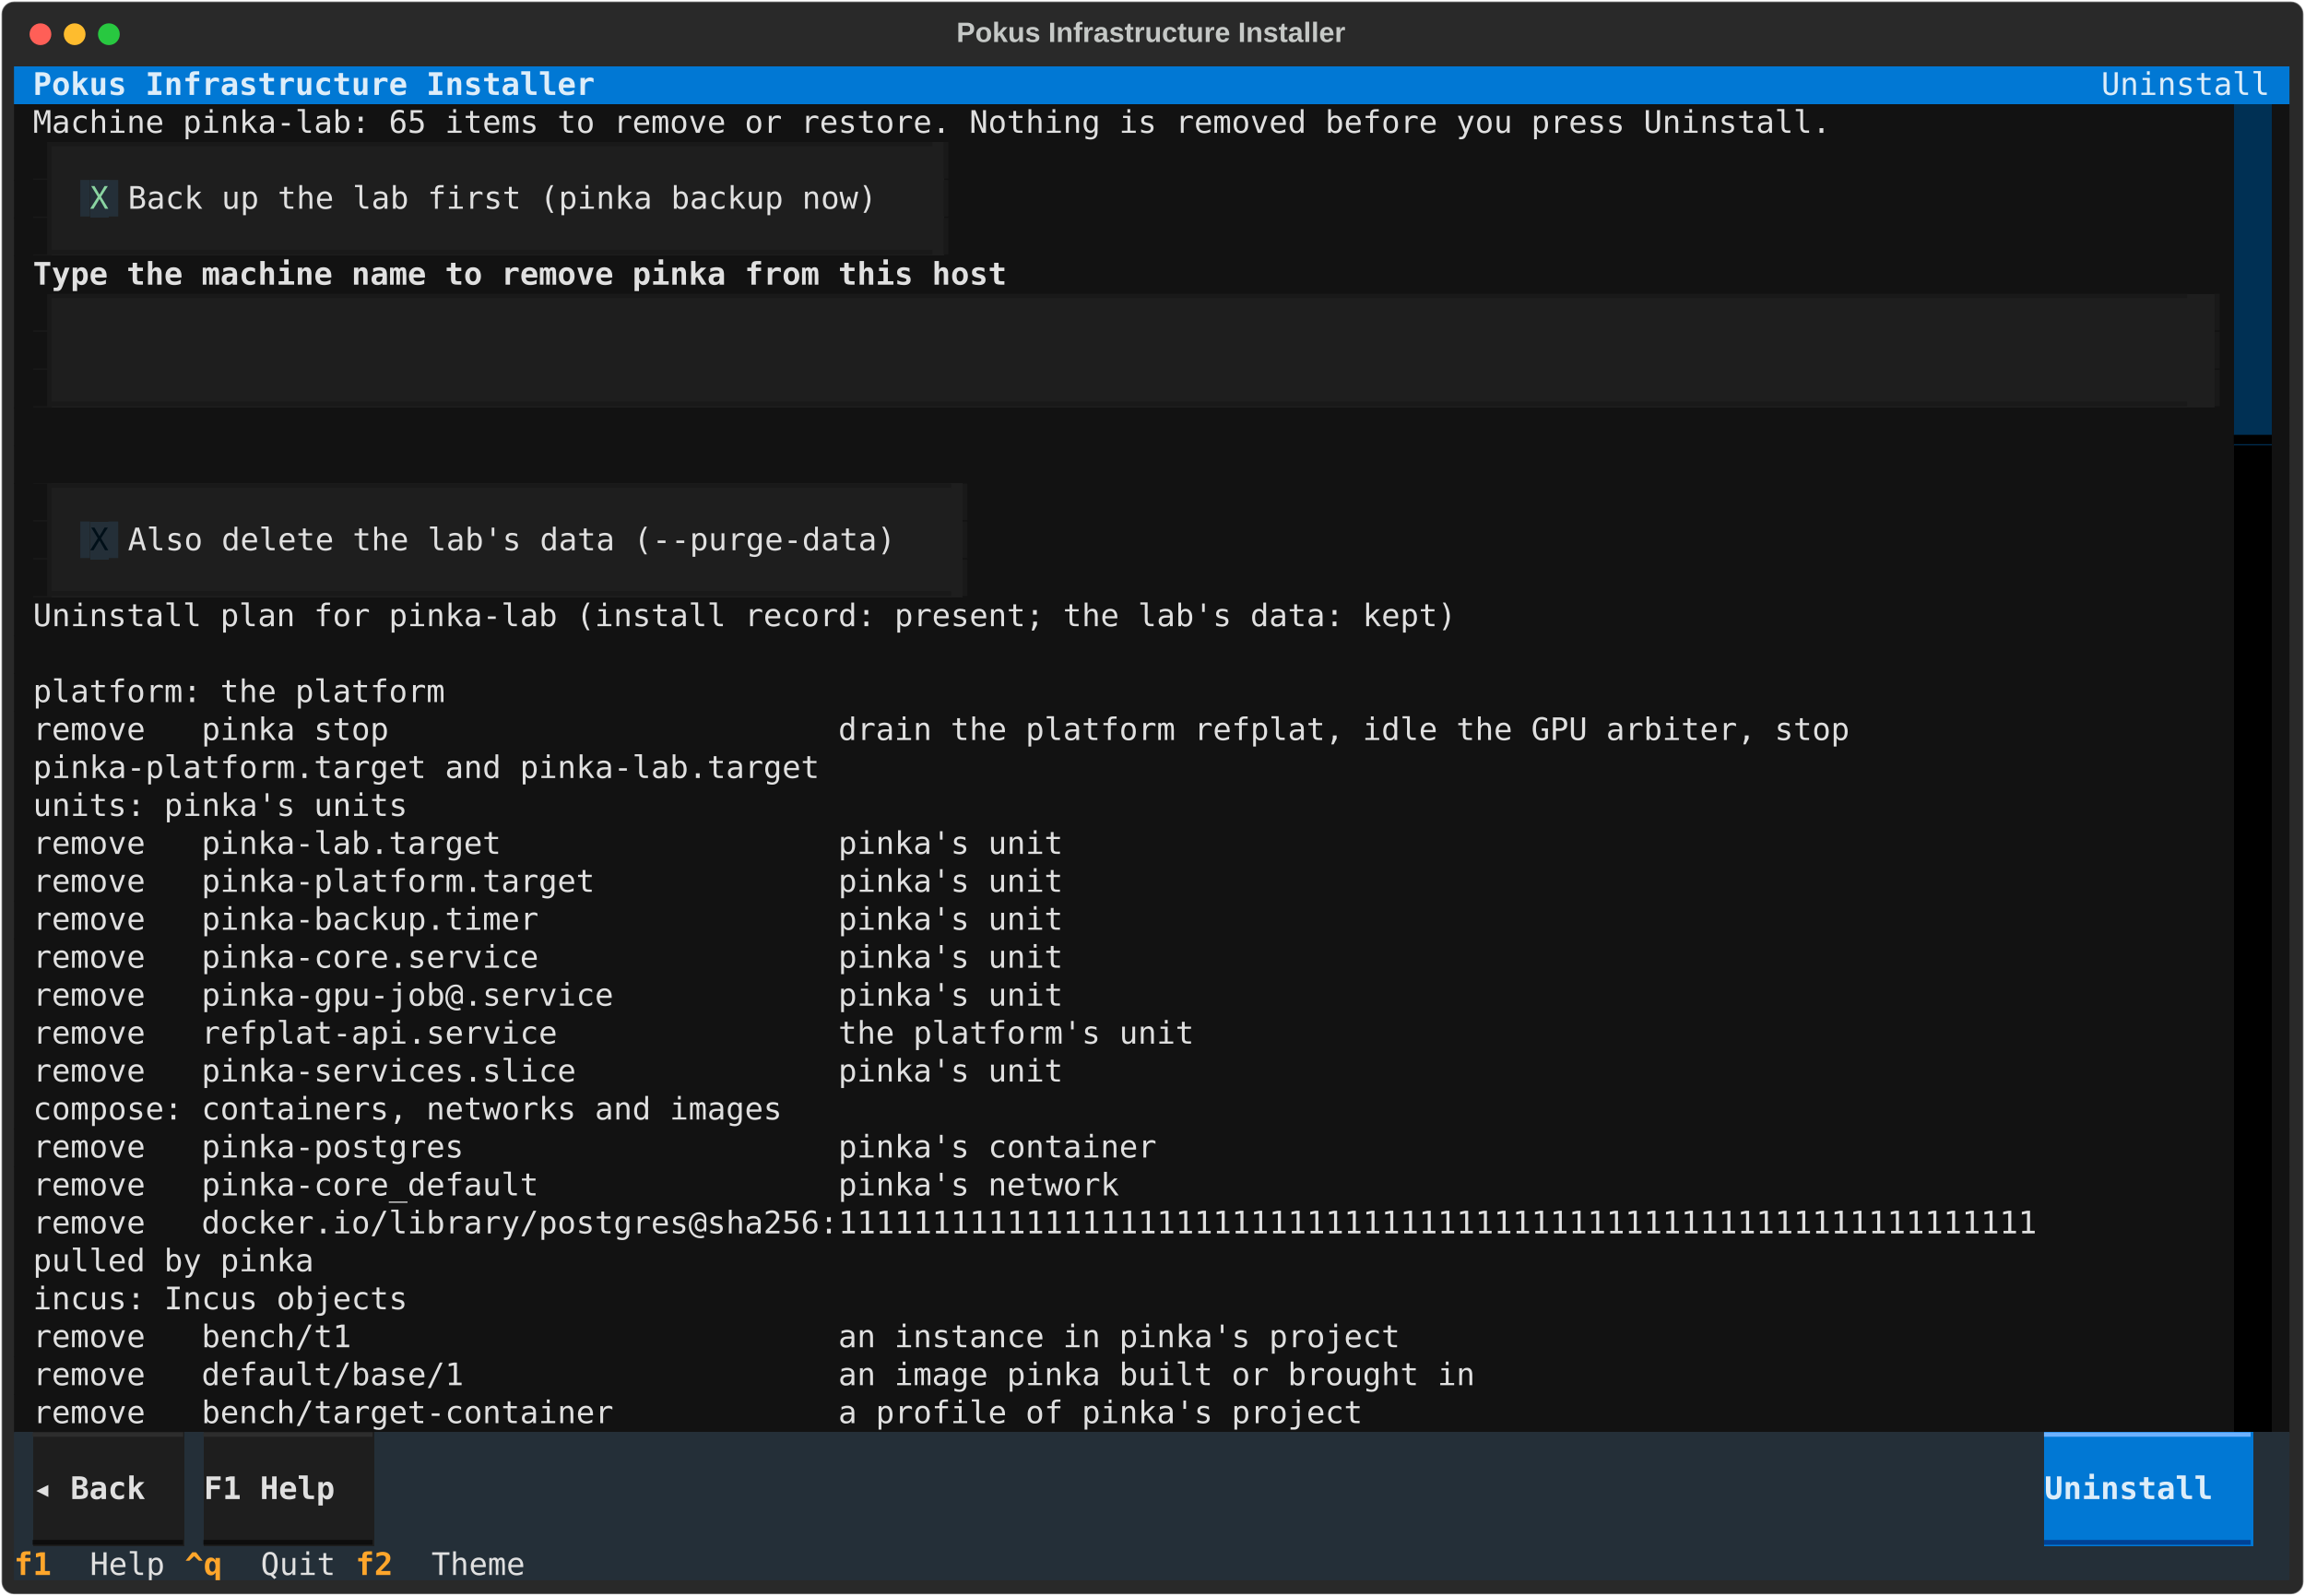
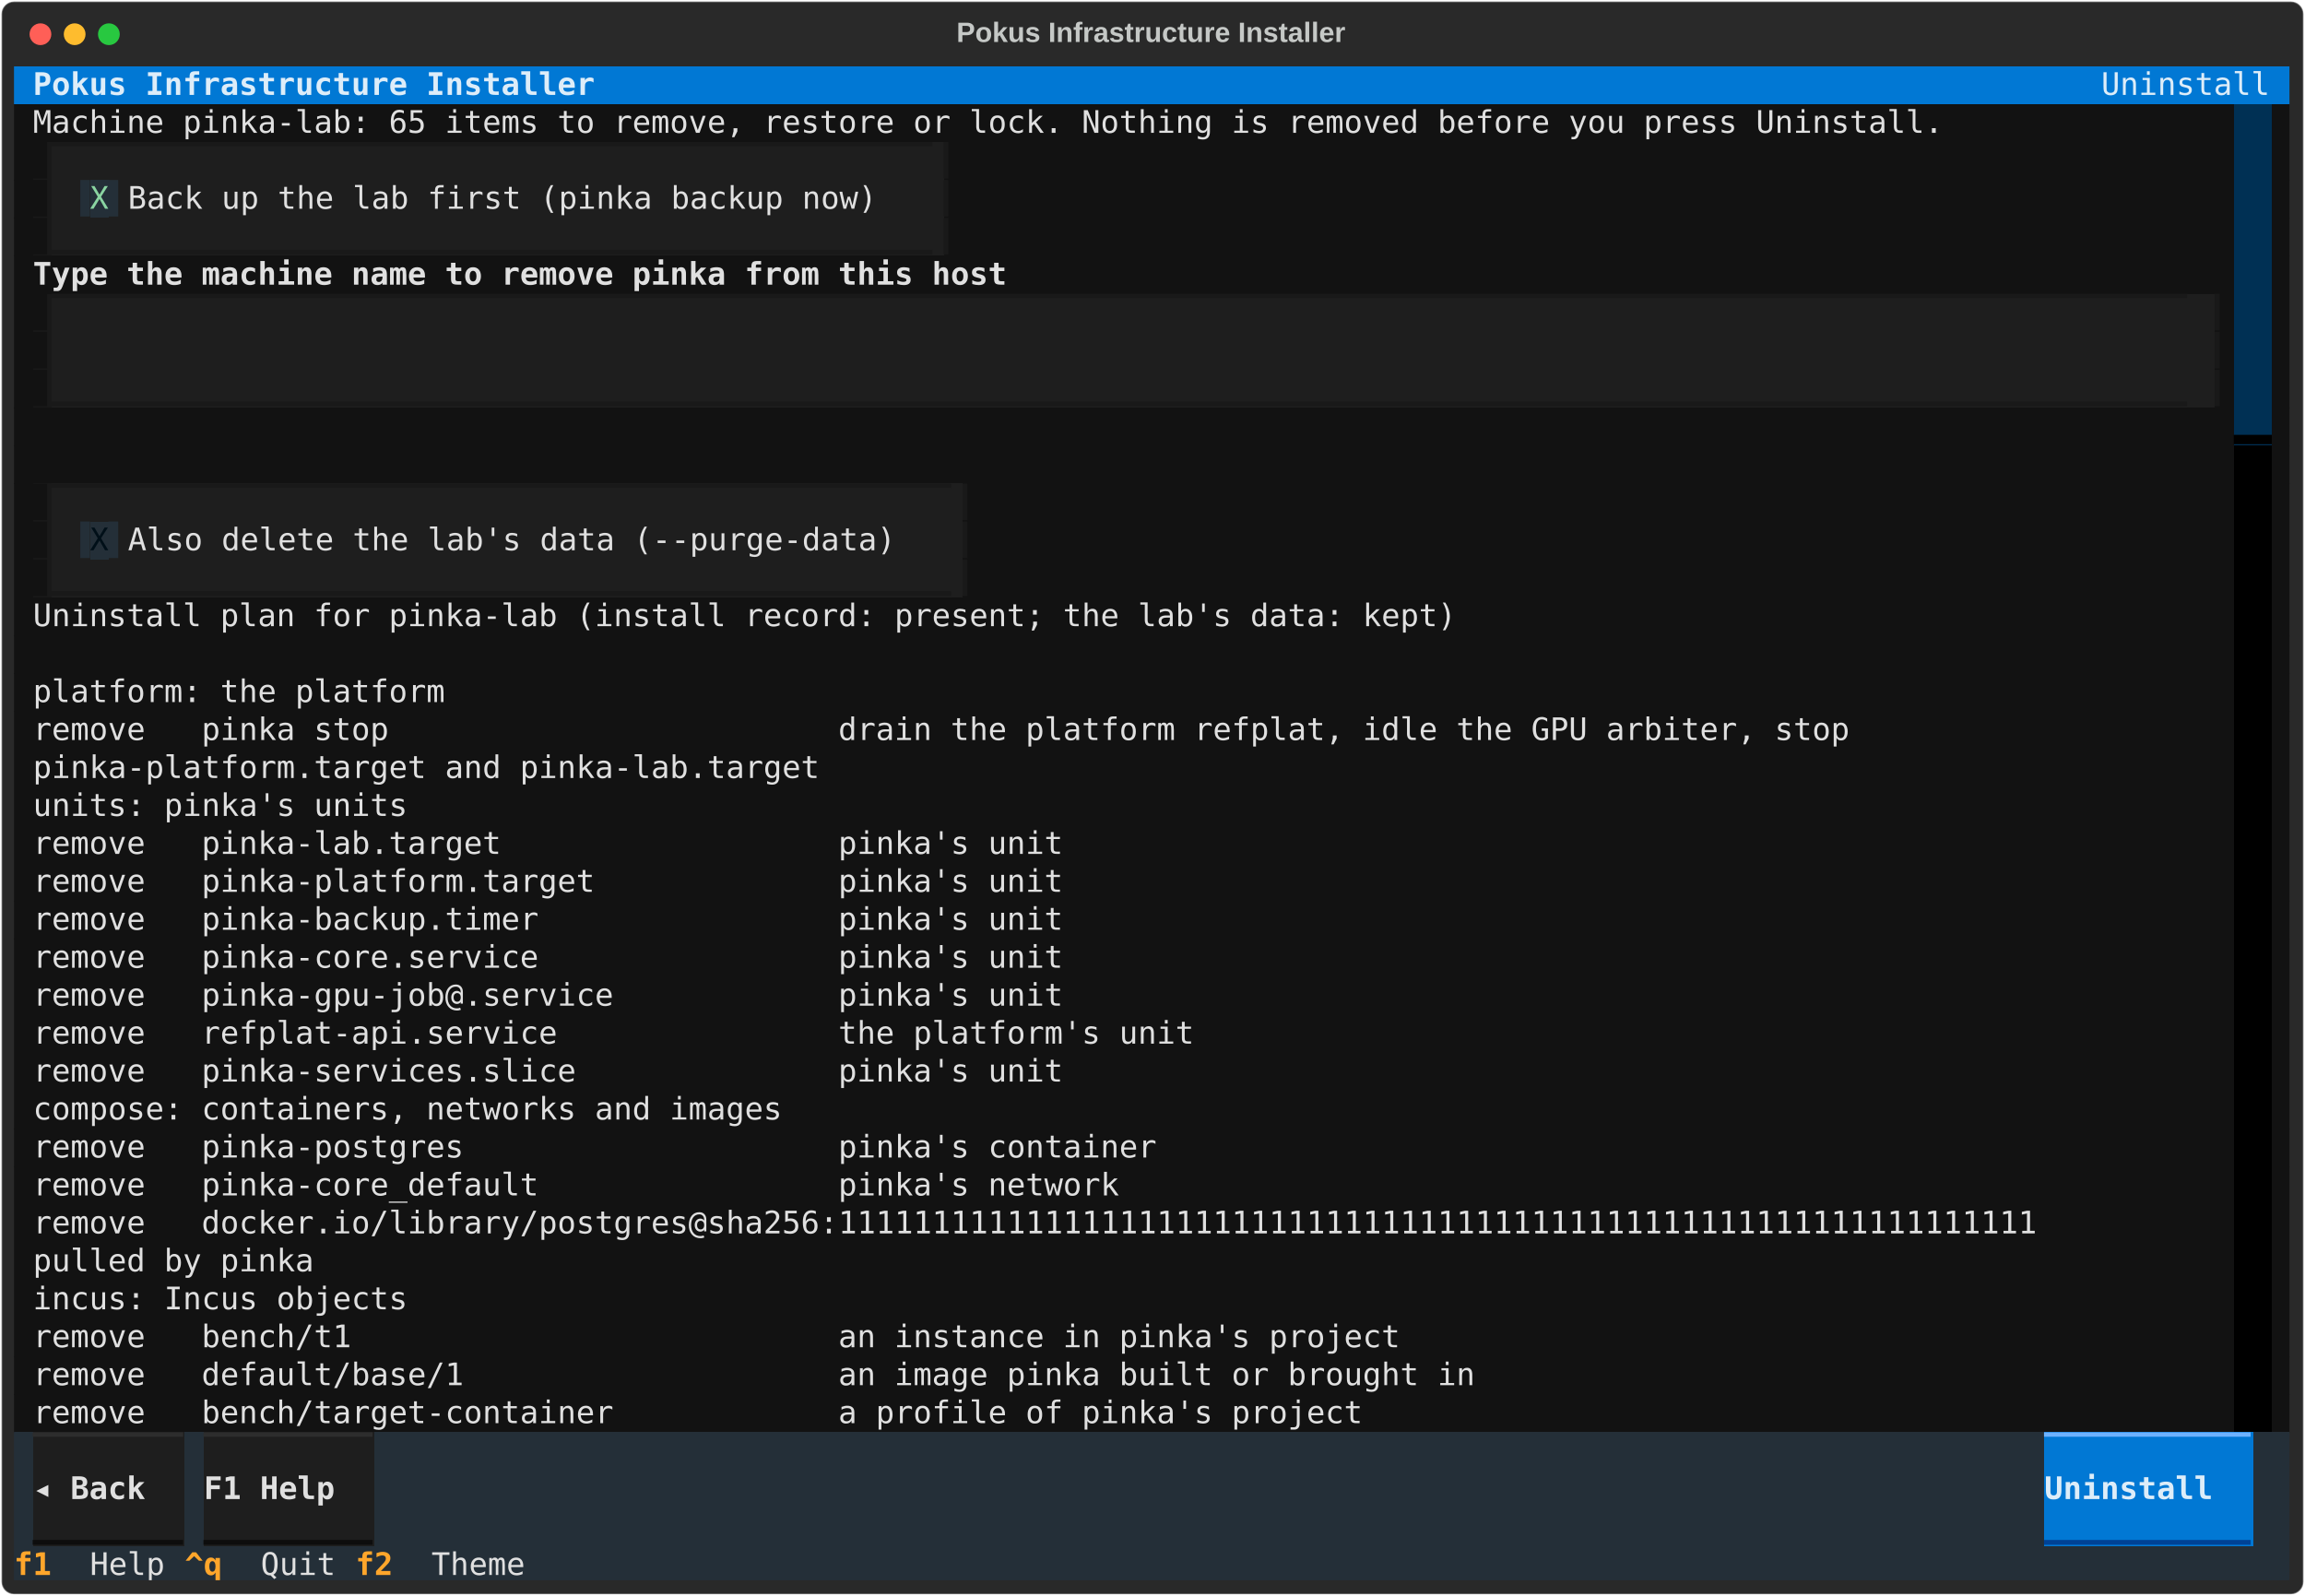
<svg xmlns="http://www.w3.org/2000/svg" class="rich-terminal" viewBox="0 0 1482 1026.0">
  <style>

    @font-face {
        font-family: "Fira Code";
        src: local("FiraCode-Regular"),
                url("https://cdnjs.cloudflare.com/ajax/libs/firacode/6.2.0/woff2/FiraCode-Regular.woff2") format("woff2"),
                url("https://cdnjs.cloudflare.com/ajax/libs/firacode/6.2.0/woff/FiraCode-Regular.woff") format("woff");
        font-style: normal;
        font-weight: 400;
    }
    @font-face {
        font-family: "Fira Code";
        src: local("FiraCode-Bold"),
                url("https://cdnjs.cloudflare.com/ajax/libs/firacode/6.2.0/woff2/FiraCode-Bold.woff2") format("woff2"),
                url("https://cdnjs.cloudflare.com/ajax/libs/firacode/6.2.0/woff/FiraCode-Bold.woff") format("woff");
        font-style: bold;
        font-weight: 700;
    }

    .terminal-matrix {
        font-family: Fira Code, monospace;
        font-size: 20px;
        line-height: 24.4px;
        font-variant-east-asian: full-width;
    }

    .terminal-title {
        font-size: 18px;
        font-weight: bold;
        font-family: arial;
    }

    .terminal-r1 { fill: #c5c8c6 }
.terminal-r2 { fill: #ddedf9;font-weight: bold }
.terminal-r3 { fill: #ddedf9 }
.terminal-r4 { fill: #e0e0e0 }
.terminal-r5 { fill: #121212 }
.terminal-r6 { fill: #191919 }
.terminal-r7 { fill: #242f38 }
.terminal-r8 { fill: #8ad4a1 }
.terminal-r9 { fill: #e0e0e0;font-weight: bold }
.terminal-r10 { fill: #b93c5b }
.terminal-r11 { fill: #000000 }
.terminal-r12 { fill: #000f18 }
.terminal-r13 { fill: #2d2d2d }
.terminal-r14 { fill: #6db2ff }
.terminal-r15 { fill: #0d0d0d }
.terminal-r16 { fill: #004295 }
.terminal-r17 { fill: #ffa62b;font-weight: bold }
    </style>
  <defs>
    <clipPath id="terminal-clip-terminal">
      <rect x="0" y="0" width="1463.0" height="975.0" />
    </clipPath>
    <clipPath id="terminal-line-0">
      <rect x="0" y="1.5" width="1464" height="24.65" />
    </clipPath>
    <clipPath id="terminal-line-1">
      <rect x="0" y="25.9" width="1464" height="24.65" />
    </clipPath>
    <clipPath id="terminal-line-2">
      <rect x="0" y="50.3" width="1464" height="24.65" />
    </clipPath>
    <clipPath id="terminal-line-3">
      <rect x="0" y="74.7" width="1464" height="24.65" />
    </clipPath>
    <clipPath id="terminal-line-4">
      <rect x="0" y="99.1" width="1464" height="24.65" />
    </clipPath>
    <clipPath id="terminal-line-5">
      <rect x="0" y="123.5" width="1464" height="24.65" />
    </clipPath>
    <clipPath id="terminal-line-6">
      <rect x="0" y="147.9" width="1464" height="24.65" />
    </clipPath>
    <clipPath id="terminal-line-7">
      <rect x="0" y="172.3" width="1464" height="24.65" />
    </clipPath>
    <clipPath id="terminal-line-8">
      <rect x="0" y="196.7" width="1464" height="24.65" />
    </clipPath>
    <clipPath id="terminal-line-9">
      <rect x="0" y="221.1" width="1464" height="24.65" />
    </clipPath>
    <clipPath id="terminal-line-10">
      <rect x="0" y="245.5" width="1464" height="24.65" />
    </clipPath>
    <clipPath id="terminal-line-11">
      <rect x="0" y="269.9" width="1464" height="24.65" />
    </clipPath>
    <clipPath id="terminal-line-12">
      <rect x="0" y="294.3" width="1464" height="24.65" />
    </clipPath>
    <clipPath id="terminal-line-13">
      <rect x="0" y="318.7" width="1464" height="24.65" />
    </clipPath>
    <clipPath id="terminal-line-14">
      <rect x="0" y="343.1" width="1464" height="24.65" />
    </clipPath>
    <clipPath id="terminal-line-15">
      <rect x="0" y="367.5" width="1464" height="24.65" />
    </clipPath>
    <clipPath id="terminal-line-16">
      <rect x="0" y="391.9" width="1464" height="24.65" />
    </clipPath>
    <clipPath id="terminal-line-17">
      <rect x="0" y="416.3" width="1464" height="24.65" />
    </clipPath>
    <clipPath id="terminal-line-18">
      <rect x="0" y="440.7" width="1464" height="24.65" />
    </clipPath>
    <clipPath id="terminal-line-19">
      <rect x="0" y="465.1" width="1464" height="24.65" />
    </clipPath>
    <clipPath id="terminal-line-20">
      <rect x="0" y="489.5" width="1464" height="24.65" />
    </clipPath>
    <clipPath id="terminal-line-21">
      <rect x="0" y="513.9" width="1464" height="24.65" />
    </clipPath>
    <clipPath id="terminal-line-22">
      <rect x="0" y="538.3" width="1464" height="24.65" />
    </clipPath>
    <clipPath id="terminal-line-23">
      <rect x="0" y="562.7" width="1464" height="24.65" />
    </clipPath>
    <clipPath id="terminal-line-24">
      <rect x="0" y="587.1" width="1464" height="24.65" />
    </clipPath>
    <clipPath id="terminal-line-25">
      <rect x="0" y="611.5" width="1464" height="24.65" />
    </clipPath>
    <clipPath id="terminal-line-26">
      <rect x="0" y="635.9" width="1464" height="24.65" />
    </clipPath>
    <clipPath id="terminal-line-27">
      <rect x="0" y="660.3" width="1464" height="24.65" />
    </clipPath>
    <clipPath id="terminal-line-28">
      <rect x="0" y="684.7" width="1464" height="24.65" />
    </clipPath>
    <clipPath id="terminal-line-29">
      <rect x="0" y="709.1" width="1464" height="24.65" />
    </clipPath>
    <clipPath id="terminal-line-30">
      <rect x="0" y="733.5" width="1464" height="24.65" />
    </clipPath>
    <clipPath id="terminal-line-31">
      <rect x="0" y="757.9" width="1464" height="24.65" />
    </clipPath>
    <clipPath id="terminal-line-32">
      <rect x="0" y="782.3" width="1464" height="24.65" />
    </clipPath>
    <clipPath id="terminal-line-33">
      <rect x="0" y="806.7" width="1464" height="24.65" />
    </clipPath>
    <clipPath id="terminal-line-34">
      <rect x="0" y="831.1" width="1464" height="24.65" />
    </clipPath>
    <clipPath id="terminal-line-35">
      <rect x="0" y="855.5" width="1464" height="24.65" />
    </clipPath>
    <clipPath id="terminal-line-36">
      <rect x="0" y="879.9" width="1464" height="24.65" />
    </clipPath>
    <clipPath id="terminal-line-37">
      <rect x="0" y="904.3" width="1464" height="24.65" />
    </clipPath>
    <clipPath id="terminal-line-38">
      <rect x="0" y="928.7" width="1464" height="24.65" />
    </clipPath>
  </defs>
  <rect fill="#292929" stroke="rgba(255,255,255,0.35)" stroke-width="1" x="1" y="1" width="1480" height="1024" rx="8" />
  <text class="terminal-title" fill="#c5c8c6" text-anchor="middle" x="740" y="27">Pokus Infrastructure Installer</text>
  <g transform="translate(26,22)">
    <circle cx="0" cy="0" r="7" fill="#ff5f57" />
    <circle cx="22" cy="0" r="7" fill="#febc2e" />
    <circle cx="44" cy="0" r="7" fill="#28c840" />
  </g>
  <g transform="translate(9, 41)" clip-path="url(#terminal-clip-terminal)">
    <rect fill="#0178d4" x="0" y="1.5" width="12.2" height="24.65" shape-rendering="crispEdges" />
    <rect fill="#0178d4" x="12.2" y="1.5" width="366" height="24.65" shape-rendering="crispEdges" />
    <rect fill="#0178d4" x="378.2" y="1.5" width="963.8" height="24.65" shape-rendering="crispEdges" />
    <rect fill="#0178d4" x="1342" y="1.5" width="109.8" height="24.65" shape-rendering="crispEdges" />
    <rect fill="#0178d4" x="1451.8" y="1.5" width="12.2" height="24.65" shape-rendering="crispEdges" />
    <rect fill="#121212" x="0" y="25.9" width="12.2" height="24.65" shape-rendering="crispEdges" />
-     <rect fill="#121212" x="12.2" y="25.9" width="1171.2" height="24.65" shape-rendering="crispEdges" />
-     <rect fill="#121212" x="1183.4" y="25.9" width="244" height="24.65" shape-rendering="crispEdges" />
+     <rect fill="#121212" x="12.2" y="25.9" width="1244.4" height="24.65" shape-rendering="crispEdges" />
+     <rect fill="#121212" x="1256.6" y="25.9" width="170.8" height="24.65" shape-rendering="crispEdges" />
    <rect fill="#003054" x="1427.4" y="25.9" width="24.4" height="24.65" shape-rendering="crispEdges" />
    <rect fill="#121212" x="1451.8" y="25.9" width="12.2" height="24.65" shape-rendering="crispEdges" />
    <rect fill="#121212" x="0" y="50.3" width="12.2" height="24.65" shape-rendering="crispEdges" />
    <rect fill="#191919" x="12.2" y="50.3" width="12.2" height="24.65" shape-rendering="crispEdges" />
    <rect fill="#1e1e1e" x="24.4" y="50.3" width="573.4" height="24.65" shape-rendering="crispEdges" />
    <rect fill="#121212" x="597.8" y="50.3" width="12.2" height="24.65" shape-rendering="crispEdges" />
    <rect fill="#121212" x="610" y="50.3" width="817.4" height="24.65" shape-rendering="crispEdges" />
    <rect fill="#003054" x="1427.4" y="50.3" width="24.4" height="24.65" shape-rendering="crispEdges" />
    <rect fill="#121212" x="1451.8" y="50.3" width="12.2" height="24.65" shape-rendering="crispEdges" />
    <rect fill="#121212" x="0" y="74.7" width="12.2" height="24.65" shape-rendering="crispEdges" />
    <rect fill="#191919" x="12.2" y="74.7" width="12.2" height="24.65" shape-rendering="crispEdges" />
    <rect fill="#1e1e1e" x="24.4" y="74.7" width="12.2" height="24.65" shape-rendering="crispEdges" />
    <rect fill="#1e1e1e" x="36.6" y="74.7" width="12.2" height="24.65" shape-rendering="crispEdges" />
    <rect fill="#242f38" x="48.8" y="74.7" width="12.2" height="24.65" shape-rendering="crispEdges" />
    <rect fill="#1e1e1e" x="61" y="74.7" width="12.2" height="24.65" shape-rendering="crispEdges" />
    <rect fill="#1e1e1e" x="73.2" y="74.7" width="512.4" height="24.65" shape-rendering="crispEdges" />
    <rect fill="#1e1e1e" x="585.6" y="74.7" width="12.2" height="24.65" shape-rendering="crispEdges" />
    <rect fill="#121212" x="597.8" y="74.7" width="12.2" height="24.65" shape-rendering="crispEdges" />
    <rect fill="#121212" x="610" y="74.7" width="817.4" height="24.65" shape-rendering="crispEdges" />
    <rect fill="#003054" x="1427.4" y="74.7" width="24.4" height="24.65" shape-rendering="crispEdges" />
    <rect fill="#121212" x="1451.8" y="74.7" width="12.2" height="24.65" shape-rendering="crispEdges" />
    <rect fill="#121212" x="0" y="99.1" width="12.2" height="24.65" shape-rendering="crispEdges" />
    <rect fill="#191919" x="12.2" y="99.1" width="12.2" height="24.65" shape-rendering="crispEdges" />
    <rect fill="#1e1e1e" x="24.4" y="99.1" width="573.4" height="24.65" shape-rendering="crispEdges" />
    <rect fill="#121212" x="597.8" y="99.1" width="12.2" height="24.65" shape-rendering="crispEdges" />
    <rect fill="#121212" x="610" y="99.1" width="817.4" height="24.65" shape-rendering="crispEdges" />
    <rect fill="#003054" x="1427.4" y="99.1" width="24.4" height="24.65" shape-rendering="crispEdges" />
    <rect fill="#121212" x="1451.8" y="99.1" width="12.2" height="24.65" shape-rendering="crispEdges" />
    <rect fill="#121212" x="0" y="123.5" width="12.2" height="24.65" shape-rendering="crispEdges" />
    <rect fill="#121212" x="12.2" y="123.5" width="634.4" height="24.65" shape-rendering="crispEdges" />
    <rect fill="#121212" x="646.6" y="123.5" width="780.8" height="24.65" shape-rendering="crispEdges" />
    <rect fill="#003054" x="1427.4" y="123.5" width="24.4" height="24.65" shape-rendering="crispEdges" />
    <rect fill="#121212" x="1451.8" y="123.5" width="12.2" height="24.65" shape-rendering="crispEdges" />
    <rect fill="#121212" x="0" y="147.9" width="12.2" height="24.65" shape-rendering="crispEdges" />
    <rect fill="#191919" x="12.2" y="147.9" width="12.2" height="24.65" shape-rendering="crispEdges" />
    <rect fill="#1e1e1e" x="24.4" y="147.9" width="1390.8" height="24.65" shape-rendering="crispEdges" />
    <rect fill="#121212" x="1415.2" y="147.9" width="12.2" height="24.65" shape-rendering="crispEdges" />
    <rect fill="#003054" x="1427.4" y="147.9" width="24.4" height="24.65" shape-rendering="crispEdges" />
    <rect fill="#121212" x="1451.8" y="147.9" width="12.2" height="24.65" shape-rendering="crispEdges" />
    <rect fill="#121212" x="0" y="172.3" width="12.2" height="24.65" shape-rendering="crispEdges" />
    <rect fill="#191919" x="12.2" y="172.3" width="12.2" height="24.65" shape-rendering="crispEdges" />
    <rect fill="#1e1e1e" x="24.4" y="172.3" width="24.4" height="24.65" shape-rendering="crispEdges" />
    <rect fill="#1e1e1e" x="48.8" y="172.3" width="1342" height="24.65" shape-rendering="crispEdges" />
    <rect fill="#1e1e1e" x="1390.8" y="172.3" width="24.4" height="24.65" shape-rendering="crispEdges" />
    <rect fill="#121212" x="1415.2" y="172.3" width="12.2" height="24.65" shape-rendering="crispEdges" />
    <rect fill="#003054" x="1427.4" y="172.3" width="24.4" height="24.65" shape-rendering="crispEdges" />
    <rect fill="#121212" x="1451.8" y="172.3" width="12.2" height="24.65" shape-rendering="crispEdges" />
    <rect fill="#121212" x="0" y="196.7" width="12.2" height="24.65" shape-rendering="crispEdges" />
    <rect fill="#191919" x="12.2" y="196.7" width="12.2" height="24.65" shape-rendering="crispEdges" />
    <rect fill="#1e1e1e" x="24.4" y="196.7" width="1390.8" height="24.65" shape-rendering="crispEdges" />
    <rect fill="#121212" x="1415.2" y="196.7" width="12.2" height="24.65" shape-rendering="crispEdges" />
    <rect fill="#003054" x="1427.4" y="196.7" width="24.4" height="24.65" shape-rendering="crispEdges" />
    <rect fill="#121212" x="1451.8" y="196.7" width="12.2" height="24.65" shape-rendering="crispEdges" />
    <rect fill="#121212" x="0" y="221.1" width="12.2" height="24.65" shape-rendering="crispEdges" />
    <rect fill="#121212" x="12.2" y="221.1" width="0" height="24.65" shape-rendering="crispEdges" />
    <rect fill="#121212" x="12.2" y="221.1" width="1415.2" height="24.65" shape-rendering="crispEdges" />
    <rect fill="#003054" x="1427.4" y="221.1" width="24.4" height="24.65" shape-rendering="crispEdges" />
    <rect fill="#121212" x="1451.8" y="221.1" width="12.2" height="24.65" shape-rendering="crispEdges" />
    <rect fill="#121212" x="0" y="245.5" width="1427.4" height="24.65" shape-rendering="crispEdges" />
    <rect fill="#000000" x="1427.4" y="245.5" width="24.4" height="24.65" shape-rendering="crispEdges" />
    <rect fill="#121212" x="1451.8" y="245.5" width="12.2" height="24.65" shape-rendering="crispEdges" />
    <rect fill="#121212" x="0" y="269.9" width="12.2" height="24.65" shape-rendering="crispEdges" />
    <rect fill="#191919" x="12.2" y="269.9" width="12.2" height="24.65" shape-rendering="crispEdges" />
    <rect fill="#1e1e1e" x="24.4" y="269.9" width="585.6" height="24.65" shape-rendering="crispEdges" />
    <rect fill="#121212" x="610" y="269.9" width="12.2" height="24.65" shape-rendering="crispEdges" />
    <rect fill="#121212" x="622.2" y="269.9" width="805.2" height="24.65" shape-rendering="crispEdges" />
    <rect fill="#000000" x="1427.4" y="269.9" width="24.4" height="24.65" shape-rendering="crispEdges" />
    <rect fill="#121212" x="1451.8" y="269.9" width="12.2" height="24.65" shape-rendering="crispEdges" />
    <rect fill="#121212" x="0" y="294.3" width="12.2" height="24.65" shape-rendering="crispEdges" />
    <rect fill="#191919" x="12.2" y="294.3" width="12.2" height="24.65" shape-rendering="crispEdges" />
    <rect fill="#1e1e1e" x="24.4" y="294.3" width="12.2" height="24.65" shape-rendering="crispEdges" />
    <rect fill="#1e1e1e" x="36.6" y="294.3" width="12.2" height="24.65" shape-rendering="crispEdges" />
    <rect fill="#242f38" x="48.8" y="294.3" width="12.2" height="24.65" shape-rendering="crispEdges" />
    <rect fill="#1e1e1e" x="61" y="294.3" width="12.2" height="24.65" shape-rendering="crispEdges" />
    <rect fill="#1e1e1e" x="73.2" y="294.3" width="524.6" height="24.65" shape-rendering="crispEdges" />
    <rect fill="#1e1e1e" x="597.8" y="294.3" width="12.2" height="24.65" shape-rendering="crispEdges" />
    <rect fill="#121212" x="610" y="294.3" width="12.2" height="24.65" shape-rendering="crispEdges" />
    <rect fill="#121212" x="622.2" y="294.3" width="805.2" height="24.65" shape-rendering="crispEdges" />
    <rect fill="#000000" x="1427.4" y="294.3" width="24.4" height="24.65" shape-rendering="crispEdges" />
    <rect fill="#121212" x="1451.8" y="294.3" width="12.2" height="24.65" shape-rendering="crispEdges" />
    <rect fill="#121212" x="0" y="318.7" width="12.2" height="24.65" shape-rendering="crispEdges" />
    <rect fill="#191919" x="12.2" y="318.7" width="12.2" height="24.65" shape-rendering="crispEdges" />
    <rect fill="#1e1e1e" x="24.4" y="318.7" width="585.6" height="24.65" shape-rendering="crispEdges" />
    <rect fill="#121212" x="610" y="318.7" width="12.2" height="24.65" shape-rendering="crispEdges" />
    <rect fill="#121212" x="622.2" y="318.7" width="805.2" height="24.65" shape-rendering="crispEdges" />
    <rect fill="#000000" x="1427.4" y="318.7" width="24.4" height="24.65" shape-rendering="crispEdges" />
    <rect fill="#121212" x="1451.8" y="318.7" width="12.2" height="24.65" shape-rendering="crispEdges" />
    <rect fill="#121212" x="0" y="343.1" width="12.2" height="24.65" shape-rendering="crispEdges" />
    <rect fill="#121212" x="12.2" y="343.1" width="927.2" height="24.65" shape-rendering="crispEdges" />
    <rect fill="#121212" x="939.4" y="343.1" width="488" height="24.65" shape-rendering="crispEdges" />
    <rect fill="#000000" x="1427.4" y="343.1" width="24.4" height="24.65" shape-rendering="crispEdges" />
    <rect fill="#121212" x="1451.8" y="343.1" width="12.2" height="24.65" shape-rendering="crispEdges" />
    <rect fill="#121212" x="0" y="367.5" width="12.2" height="24.65" shape-rendering="crispEdges" />
    <rect fill="#121212" x="12.2" y="367.5" width="0" height="24.65" shape-rendering="crispEdges" />
    <rect fill="#121212" x="12.2" y="367.5" width="1415.2" height="24.65" shape-rendering="crispEdges" />
    <rect fill="#000000" x="1427.4" y="367.5" width="24.4" height="24.65" shape-rendering="crispEdges" />
    <rect fill="#121212" x="1451.8" y="367.5" width="12.2" height="24.65" shape-rendering="crispEdges" />
    <rect fill="#121212" x="0" y="391.9" width="12.2" height="24.65" shape-rendering="crispEdges" />
    <rect fill="#121212" x="12.2" y="391.9" width="268.4" height="24.65" shape-rendering="crispEdges" />
    <rect fill="#121212" x="280.6" y="391.9" width="1146.8" height="24.65" shape-rendering="crispEdges" />
    <rect fill="#000000" x="1427.4" y="391.9" width="24.4" height="24.65" shape-rendering="crispEdges" />
    <rect fill="#121212" x="1451.8" y="391.9" width="12.2" height="24.65" shape-rendering="crispEdges" />
    <rect fill="#121212" x="0" y="416.3" width="12.2" height="24.65" shape-rendering="crispEdges" />
    <rect fill="#121212" x="12.2" y="416.3" width="1207.8" height="24.65" shape-rendering="crispEdges" />
    <rect fill="#121212" x="1220" y="416.3" width="207.4" height="24.65" shape-rendering="crispEdges" />
    <rect fill="#000000" x="1427.4" y="416.3" width="24.4" height="24.65" shape-rendering="crispEdges" />
    <rect fill="#121212" x="1451.8" y="416.3" width="12.2" height="24.65" shape-rendering="crispEdges" />
    <rect fill="#121212" x="0" y="440.7" width="12.2" height="24.65" shape-rendering="crispEdges" />
    <rect fill="#121212" x="12.2" y="440.7" width="512.4" height="24.65" shape-rendering="crispEdges" />
    <rect fill="#121212" x="524.6" y="440.7" width="902.8" height="24.65" shape-rendering="crispEdges" />
    <rect fill="#000000" x="1427.4" y="440.7" width="24.4" height="24.65" shape-rendering="crispEdges" />
    <rect fill="#121212" x="1451.8" y="440.7" width="12.2" height="24.65" shape-rendering="crispEdges" />
    <rect fill="#121212" x="0" y="465.1" width="12.2" height="24.65" shape-rendering="crispEdges" />
    <rect fill="#121212" x="12.2" y="465.1" width="244" height="24.65" shape-rendering="crispEdges" />
    <rect fill="#121212" x="256.2" y="465.1" width="1171.2" height="24.65" shape-rendering="crispEdges" />
    <rect fill="#000000" x="1427.4" y="465.1" width="24.4" height="24.65" shape-rendering="crispEdges" />
    <rect fill="#121212" x="1451.8" y="465.1" width="12.2" height="24.65" shape-rendering="crispEdges" />
    <rect fill="#121212" x="0" y="489.5" width="12.2" height="24.65" shape-rendering="crispEdges" />
    <rect fill="#121212" x="12.2" y="489.5" width="695.4" height="24.65" shape-rendering="crispEdges" />
    <rect fill="#121212" x="707.6" y="489.5" width="719.8" height="24.65" shape-rendering="crispEdges" />
    <rect fill="#000000" x="1427.4" y="489.5" width="24.4" height="24.65" shape-rendering="crispEdges" />
    <rect fill="#121212" x="1451.8" y="489.5" width="12.2" height="24.65" shape-rendering="crispEdges" />
    <rect fill="#121212" x="0" y="513.9" width="12.2" height="24.65" shape-rendering="crispEdges" />
    <rect fill="#121212" x="12.2" y="513.9" width="695.4" height="24.65" shape-rendering="crispEdges" />
    <rect fill="#121212" x="707.6" y="513.9" width="719.8" height="24.65" shape-rendering="crispEdges" />
    <rect fill="#000000" x="1427.4" y="513.9" width="24.4" height="24.65" shape-rendering="crispEdges" />
    <rect fill="#121212" x="1451.8" y="513.9" width="12.2" height="24.65" shape-rendering="crispEdges" />
    <rect fill="#121212" x="0" y="538.3" width="12.2" height="24.65" shape-rendering="crispEdges" />
    <rect fill="#121212" x="12.2" y="538.3" width="695.4" height="24.65" shape-rendering="crispEdges" />
    <rect fill="#121212" x="707.6" y="538.3" width="719.8" height="24.65" shape-rendering="crispEdges" />
    <rect fill="#000000" x="1427.4" y="538.3" width="24.4" height="24.65" shape-rendering="crispEdges" />
    <rect fill="#121212" x="1451.8" y="538.3" width="12.2" height="24.65" shape-rendering="crispEdges" />
    <rect fill="#121212" x="0" y="562.7" width="12.2" height="24.65" shape-rendering="crispEdges" />
    <rect fill="#121212" x="12.2" y="562.7" width="695.4" height="24.65" shape-rendering="crispEdges" />
    <rect fill="#121212" x="707.6" y="562.7" width="719.8" height="24.65" shape-rendering="crispEdges" />
    <rect fill="#000000" x="1427.4" y="562.7" width="24.4" height="24.65" shape-rendering="crispEdges" />
    <rect fill="#121212" x="1451.8" y="562.7" width="12.2" height="24.65" shape-rendering="crispEdges" />
    <rect fill="#121212" x="0" y="587.1" width="12.2" height="24.65" shape-rendering="crispEdges" />
    <rect fill="#121212" x="12.2" y="587.1" width="695.4" height="24.65" shape-rendering="crispEdges" />
    <rect fill="#121212" x="707.6" y="587.1" width="719.8" height="24.65" shape-rendering="crispEdges" />
    <rect fill="#000000" x="1427.4" y="587.1" width="24.4" height="24.65" shape-rendering="crispEdges" />
    <rect fill="#121212" x="1451.8" y="587.1" width="12.2" height="24.65" shape-rendering="crispEdges" />
    <rect fill="#121212" x="0" y="611.5" width="12.2" height="24.65" shape-rendering="crispEdges" />
    <rect fill="#121212" x="12.2" y="611.5" width="780.8" height="24.65" shape-rendering="crispEdges" />
    <rect fill="#121212" x="793" y="611.5" width="634.4" height="24.65" shape-rendering="crispEdges" />
    <rect fill="#000000" x="1427.4" y="611.5" width="24.4" height="24.65" shape-rendering="crispEdges" />
    <rect fill="#121212" x="1451.8" y="611.5" width="12.2" height="24.65" shape-rendering="crispEdges" />
    <rect fill="#121212" x="0" y="635.9" width="12.2" height="24.65" shape-rendering="crispEdges" />
    <rect fill="#121212" x="12.2" y="635.9" width="695.4" height="24.65" shape-rendering="crispEdges" />
    <rect fill="#121212" x="707.6" y="635.9" width="719.8" height="24.65" shape-rendering="crispEdges" />
    <rect fill="#000000" x="1427.4" y="635.9" width="24.4" height="24.65" shape-rendering="crispEdges" />
    <rect fill="#121212" x="1451.8" y="635.9" width="12.2" height="24.65" shape-rendering="crispEdges" />
    <rect fill="#121212" x="0" y="660.3" width="12.2" height="24.65" shape-rendering="crispEdges" />
    <rect fill="#121212" x="12.2" y="660.3" width="488" height="24.65" shape-rendering="crispEdges" />
    <rect fill="#121212" x="500.2" y="660.3" width="927.2" height="24.65" shape-rendering="crispEdges" />
    <rect fill="#000000" x="1427.4" y="660.3" width="24.4" height="24.65" shape-rendering="crispEdges" />
    <rect fill="#121212" x="1451.8" y="660.3" width="12.2" height="24.65" shape-rendering="crispEdges" />
    <rect fill="#121212" x="0" y="684.7" width="12.2" height="24.65" shape-rendering="crispEdges" />
    <rect fill="#121212" x="12.2" y="684.7" width="756.4" height="24.65" shape-rendering="crispEdges" />
    <rect fill="#121212" x="768.6" y="684.7" width="658.8" height="24.65" shape-rendering="crispEdges" />
    <rect fill="#000000" x="1427.4" y="684.7" width="24.4" height="24.65" shape-rendering="crispEdges" />
    <rect fill="#121212" x="1451.8" y="684.7" width="12.2" height="24.65" shape-rendering="crispEdges" />
    <rect fill="#121212" x="0" y="709.1" width="12.2" height="24.65" shape-rendering="crispEdges" />
    <rect fill="#121212" x="12.2" y="709.1" width="732" height="24.65" shape-rendering="crispEdges" />
    <rect fill="#121212" x="744.2" y="709.1" width="683.2" height="24.65" shape-rendering="crispEdges" />
    <rect fill="#000000" x="1427.4" y="709.1" width="24.4" height="24.65" shape-rendering="crispEdges" />
    <rect fill="#121212" x="1451.8" y="709.1" width="12.2" height="24.65" shape-rendering="crispEdges" />
    <rect fill="#121212" x="0" y="733.5" width="12.2" height="24.65" shape-rendering="crispEdges" />
    <rect fill="#121212" x="12.2" y="733.5" width="1329.8" height="24.65" shape-rendering="crispEdges" />
    <rect fill="#121212" x="1342" y="733.5" width="85.4" height="24.65" shape-rendering="crispEdges" />
    <rect fill="#000000" x="1427.4" y="733.5" width="24.4" height="24.65" shape-rendering="crispEdges" />
    <rect fill="#121212" x="1451.8" y="733.5" width="12.2" height="24.65" shape-rendering="crispEdges" />
    <rect fill="#121212" x="0" y="757.9" width="12.2" height="24.65" shape-rendering="crispEdges" />
    <rect fill="#121212" x="12.2" y="757.9" width="183" height="24.65" shape-rendering="crispEdges" />
    <rect fill="#121212" x="195.2" y="757.9" width="1232.2" height="24.65" shape-rendering="crispEdges" />
    <rect fill="#000000" x="1427.4" y="757.9" width="24.4" height="24.65" shape-rendering="crispEdges" />
    <rect fill="#121212" x="1451.8" y="757.9" width="12.2" height="24.65" shape-rendering="crispEdges" />
    <rect fill="#121212" x="0" y="782.3" width="12.2" height="24.65" shape-rendering="crispEdges" />
    <rect fill="#121212" x="12.2" y="782.3" width="244" height="24.65" shape-rendering="crispEdges" />
    <rect fill="#121212" x="256.2" y="782.3" width="1171.2" height="24.65" shape-rendering="crispEdges" />
    <rect fill="#000000" x="1427.4" y="782.3" width="24.4" height="24.65" shape-rendering="crispEdges" />
    <rect fill="#121212" x="1451.8" y="782.3" width="12.2" height="24.65" shape-rendering="crispEdges" />
    <rect fill="#121212" x="0" y="806.7" width="12.2" height="24.65" shape-rendering="crispEdges" />
    <rect fill="#121212" x="12.2" y="806.7" width="915" height="24.65" shape-rendering="crispEdges" />
    <rect fill="#121212" x="927.2" y="806.7" width="500.2" height="24.65" shape-rendering="crispEdges" />
    <rect fill="#000000" x="1427.4" y="806.7" width="24.4" height="24.65" shape-rendering="crispEdges" />
    <rect fill="#121212" x="1451.8" y="806.7" width="12.2" height="24.65" shape-rendering="crispEdges" />
    <rect fill="#121212" x="0" y="831.1" width="12.2" height="24.65" shape-rendering="crispEdges" />
    <rect fill="#121212" x="12.2" y="831.1" width="963.8" height="24.65" shape-rendering="crispEdges" />
    <rect fill="#121212" x="976" y="831.1" width="451.4" height="24.65" shape-rendering="crispEdges" />
    <rect fill="#000000" x="1427.4" y="831.1" width="24.4" height="24.65" shape-rendering="crispEdges" />
    <rect fill="#121212" x="1451.8" y="831.1" width="12.2" height="24.65" shape-rendering="crispEdges" />
    <rect fill="#121212" x="0" y="855.5" width="12.2" height="24.65" shape-rendering="crispEdges" />
    <rect fill="#121212" x="12.2" y="855.5" width="890.6" height="24.65" shape-rendering="crispEdges" />
    <rect fill="#121212" x="902.8" y="855.5" width="524.6" height="24.65" shape-rendering="crispEdges" />
    <rect fill="#000000" x="1427.4" y="855.5" width="24.4" height="24.65" shape-rendering="crispEdges" />
    <rect fill="#121212" x="1451.8" y="855.5" width="12.2" height="24.65" shape-rendering="crispEdges" />
    <rect fill="#242f38" x="0" y="879.9" width="12.2" height="24.65" shape-rendering="crispEdges" />
    <rect fill="#1e1e1e" x="12.2" y="879.9" width="97.6" height="24.65" shape-rendering="crispEdges" />
    <rect fill="#242f38" x="109.8" y="879.9" width="12.2" height="24.65" shape-rendering="crispEdges" />
    <rect fill="#1e1e1e" x="122" y="879.9" width="109.8" height="24.65" shape-rendering="crispEdges" />
    <rect fill="#242f38" x="231.8" y="879.9" width="12.2" height="24.65" shape-rendering="crispEdges" />
    <rect fill="#242f38" x="244" y="879.9" width="0" height="24.65" shape-rendering="crispEdges" />
    <rect fill="#242f38" x="244" y="879.9" width="1061.4" height="24.65" shape-rendering="crispEdges" />
    <rect fill="#0178d4" x="1305.4" y="879.9" width="134.2" height="24.65" shape-rendering="crispEdges" />
    <rect fill="#242f38" x="1439.6" y="879.9" width="24.4" height="24.65" shape-rendering="crispEdges" />
    <rect fill="#242f38" x="0" y="904.3" width="12.2" height="24.65" shape-rendering="crispEdges" />
    <rect fill="#1e1e1e" x="12.2" y="904.3" width="97.6" height="24.65" shape-rendering="crispEdges" />
    <rect fill="#242f38" x="109.8" y="904.3" width="12.2" height="24.65" shape-rendering="crispEdges" />
    <rect fill="#1e1e1e" x="122" y="904.3" width="109.8" height="24.65" shape-rendering="crispEdges" />
    <rect fill="#242f38" x="231.8" y="904.3" width="1073.6" height="24.65" shape-rendering="crispEdges" />
    <rect fill="#0178d4" x="1305.4" y="904.3" width="134.2" height="24.65" shape-rendering="crispEdges" />
    <rect fill="#242f38" x="1439.6" y="904.3" width="24.4" height="24.65" shape-rendering="crispEdges" />
    <rect fill="#242f38" x="0" y="928.7" width="12.2" height="24.65" shape-rendering="crispEdges" />
    <rect fill="#1e1e1e" x="12.2" y="928.7" width="97.6" height="24.65" shape-rendering="crispEdges" />
    <rect fill="#242f38" x="109.8" y="928.7" width="12.2" height="24.65" shape-rendering="crispEdges" />
    <rect fill="#1e1e1e" x="122" y="928.7" width="109.8" height="24.65" shape-rendering="crispEdges" />
    <rect fill="#242f38" x="231.8" y="928.7" width="1073.6" height="24.65" shape-rendering="crispEdges" />
    <rect fill="#0178d4" x="1305.4" y="928.7" width="134.2" height="24.65" shape-rendering="crispEdges" />
    <rect fill="#242f38" x="1439.6" y="928.7" width="24.4" height="24.65" shape-rendering="crispEdges" />
    <rect fill="#242f38" x="0" y="953.1" width="48.8" height="24.65" shape-rendering="crispEdges" />
    <rect fill="#242f38" x="48.8" y="953.1" width="61" height="24.65" shape-rendering="crispEdges" />
    <rect fill="#242f38" x="109.8" y="953.1" width="48.8" height="24.65" shape-rendering="crispEdges" />
    <rect fill="#242f38" x="158.6" y="953.1" width="61" height="24.65" shape-rendering="crispEdges" />
    <rect fill="#242f38" x="219.6" y="953.1" width="48.8" height="24.65" shape-rendering="crispEdges" />
    <rect fill="#242f38" x="268.4" y="953.1" width="73.2" height="24.65" shape-rendering="crispEdges" />
    <rect fill="#242f38" x="341.6" y="953.1" width="1122.4" height="24.65" shape-rendering="crispEdges" />
    <g class="terminal-matrix">
      <text class="terminal-r2" x="12.2" y="20" textLength="366" clip-path="url(#terminal-line-0)">Pokus Infrastructure Installer</text>
      <text class="terminal-r3" x="1342" y="20" textLength="109.8" clip-path="url(#terminal-line-0)">Uninstall</text>
      <text class="terminal-r1" x="1464" y="20" textLength="12.2" clip-path="url(#terminal-line-0)">
</text>
-       <text class="terminal-r4" x="12.2" y="44.4" textLength="1171.2" clip-path="url(#terminal-line-1)">Machine pinka-lab: 65 items to remove or restore. Nothing is removed before you press Uninstall.</text>
+       <text class="terminal-r4" x="12.2" y="44.4" textLength="1244.4" clip-path="url(#terminal-line-1)">Machine pinka-lab: 65 items to remove, restore or lock. Nothing is removed before you press Uninstall.</text>
      <text class="terminal-r1" x="1464" y="44.4" textLength="12.2" clip-path="url(#terminal-line-1)">
</text>
      <text class="terminal-r5" x="12.2" y="68.8" textLength="12.2" clip-path="url(#terminal-line-2)">▊</text>
      <text class="terminal-r6" x="24.4" y="68.8" textLength="573.4" clip-path="url(#terminal-line-2)">▔▔▔▔▔▔▔▔▔▔▔▔▔▔▔▔▔▔▔▔▔▔▔▔▔▔▔▔▔▔▔▔▔▔▔▔▔▔▔▔▔▔▔▔▔▔▔</text>
      <text class="terminal-r6" x="597.8" y="68.8" textLength="12.2" clip-path="url(#terminal-line-2)">▎</text>
      <text class="terminal-r1" x="1464" y="68.8" textLength="12.2" clip-path="url(#terminal-line-2)">
</text>
      <text class="terminal-r5" x="12.2" y="93.2" textLength="12.2" clip-path="url(#terminal-line-3)">▊</text>
      <text class="terminal-r7" x="36.6" y="93.2" textLength="12.2" clip-path="url(#terminal-line-3)">▐</text>
      <text class="terminal-r8" x="48.8" y="93.2" textLength="12.2" clip-path="url(#terminal-line-3)">X</text>
      <text class="terminal-r7" x="61" y="93.2" textLength="12.2" clip-path="url(#terminal-line-3)">▌</text>
      <text class="terminal-r4" x="73.2" y="93.2" textLength="512.4" clip-path="url(#terminal-line-3)"> Back up the lab first (pinka backup now) </text>
      <text class="terminal-r6" x="597.8" y="93.2" textLength="12.2" clip-path="url(#terminal-line-3)">▎</text>
      <text class="terminal-r1" x="1464" y="93.2" textLength="12.2" clip-path="url(#terminal-line-3)">
</text>
      <text class="terminal-r5" x="12.2" y="117.6" textLength="12.2" clip-path="url(#terminal-line-4)">▊</text>
      <text class="terminal-r6" x="24.4" y="117.6" textLength="573.4" clip-path="url(#terminal-line-4)">▁▁▁▁▁▁▁▁▁▁▁▁▁▁▁▁▁▁▁▁▁▁▁▁▁▁▁▁▁▁▁▁▁▁▁▁▁▁▁▁▁▁▁▁▁▁▁</text>
      <text class="terminal-r6" x="597.8" y="117.6" textLength="12.2" clip-path="url(#terminal-line-4)">▎</text>
      <text class="terminal-r1" x="1464" y="117.6" textLength="12.2" clip-path="url(#terminal-line-4)">
</text>
      <text class="terminal-r9" x="12.2" y="142" textLength="634.4" clip-path="url(#terminal-line-5)">Type the machine name to remove pinka from this host</text>
      <text class="terminal-r1" x="1464" y="142" textLength="12.2" clip-path="url(#terminal-line-5)">
</text>
      <text class="terminal-r5" x="12.2" y="166.4" textLength="12.2" clip-path="url(#terminal-line-6)">▊</text>
      <text class="terminal-r6" x="24.4" y="166.4" textLength="1390.8" clip-path="url(#terminal-line-6)">▔▔▔▔▔▔▔▔▔▔▔▔▔▔▔▔▔▔▔▔▔▔▔▔▔▔▔▔▔▔▔▔▔▔▔▔▔▔▔▔▔▔▔▔▔▔▔▔▔▔▔▔▔▔▔▔▔▔▔▔▔▔▔▔▔▔▔▔▔▔▔▔▔▔▔▔▔▔▔▔▔▔▔▔▔▔▔▔▔▔▔▔▔▔▔▔▔▔▔▔▔▔▔▔▔▔▔▔▔▔▔▔▔▔</text>
      <text class="terminal-r6" x="1415.2" y="166.4" textLength="12.2" clip-path="url(#terminal-line-6)">▎</text>
      <text class="terminal-r1" x="1464" y="166.4" textLength="12.2" clip-path="url(#terminal-line-6)">
</text>
      <text class="terminal-r5" x="12.2" y="190.8" textLength="12.2" clip-path="url(#terminal-line-7)">▊</text>
      <text class="terminal-r6" x="1415.2" y="190.8" textLength="12.2" clip-path="url(#terminal-line-7)">▎</text>
      <text class="terminal-r1" x="1464" y="190.8" textLength="12.2" clip-path="url(#terminal-line-7)">
</text>
      <text class="terminal-r5" x="12.2" y="215.2" textLength="12.2" clip-path="url(#terminal-line-8)">▊</text>
      <text class="terminal-r6" x="24.4" y="215.2" textLength="1390.8" clip-path="url(#terminal-line-8)">▁▁▁▁▁▁▁▁▁▁▁▁▁▁▁▁▁▁▁▁▁▁▁▁▁▁▁▁▁▁▁▁▁▁▁▁▁▁▁▁▁▁▁▁▁▁▁▁▁▁▁▁▁▁▁▁▁▁▁▁▁▁▁▁▁▁▁▁▁▁▁▁▁▁▁▁▁▁▁▁▁▁▁▁▁▁▁▁▁▁▁▁▁▁▁▁▁▁▁▁▁▁▁▁▁▁▁▁▁▁▁▁▁▁</text>
      <text class="terminal-r6" x="1415.2" y="215.2" textLength="12.2" clip-path="url(#terminal-line-8)">▎</text>
      <text class="terminal-r1" x="1464" y="215.2" textLength="12.2" clip-path="url(#terminal-line-8)">
</text>
      <text class="terminal-r11" x="1427.4" y="239.6" textLength="24.4" clip-path="url(#terminal-line-9)">▂▂</text>
      <text class="terminal-r1" x="1464" y="239.6" textLength="12.2" clip-path="url(#terminal-line-9)">
</text>
      <text class="terminal-r1" x="1464" y="264" textLength="12.2" clip-path="url(#terminal-line-10)">
</text>
      <text class="terminal-r5" x="12.2" y="288.4" textLength="12.2" clip-path="url(#terminal-line-11)">▊</text>
      <text class="terminal-r6" x="24.4" y="288.4" textLength="585.6" clip-path="url(#terminal-line-11)">▔▔▔▔▔▔▔▔▔▔▔▔▔▔▔▔▔▔▔▔▔▔▔▔▔▔▔▔▔▔▔▔▔▔▔▔▔▔▔▔▔▔▔▔▔▔▔▔</text>
      <text class="terminal-r6" x="610" y="288.4" textLength="12.2" clip-path="url(#terminal-line-11)">▎</text>
      <text class="terminal-r1" x="1464" y="288.4" textLength="12.2" clip-path="url(#terminal-line-11)">
</text>
      <text class="terminal-r5" x="12.2" y="312.8" textLength="12.2" clip-path="url(#terminal-line-12)">▊</text>
      <text class="terminal-r7" x="36.6" y="312.8" textLength="12.2" clip-path="url(#terminal-line-12)">▐</text>
      <text class="terminal-r12" x="48.8" y="312.8" textLength="12.2" clip-path="url(#terminal-line-12)">X</text>
      <text class="terminal-r7" x="61" y="312.8" textLength="12.2" clip-path="url(#terminal-line-12)">▌</text>
      <text class="terminal-r4" x="73.2" y="312.8" textLength="524.6" clip-path="url(#terminal-line-12)"> Also delete the lab's data (--purge-data) </text>
      <text class="terminal-r6" x="610" y="312.8" textLength="12.2" clip-path="url(#terminal-line-12)">▎</text>
      <text class="terminal-r1" x="1464" y="312.8" textLength="12.2" clip-path="url(#terminal-line-12)">
</text>
      <text class="terminal-r5" x="12.2" y="337.2" textLength="12.2" clip-path="url(#terminal-line-13)">▊</text>
      <text class="terminal-r6" x="24.4" y="337.2" textLength="585.6" clip-path="url(#terminal-line-13)">▁▁▁▁▁▁▁▁▁▁▁▁▁▁▁▁▁▁▁▁▁▁▁▁▁▁▁▁▁▁▁▁▁▁▁▁▁▁▁▁▁▁▁▁▁▁▁▁</text>
      <text class="terminal-r6" x="610" y="337.2" textLength="12.2" clip-path="url(#terminal-line-13)">▎</text>
      <text class="terminal-r1" x="1464" y="337.2" textLength="12.2" clip-path="url(#terminal-line-13)">
</text>
      <text class="terminal-r4" x="12.2" y="361.6" textLength="927.2" clip-path="url(#terminal-line-14)">Uninstall plan for pinka-lab (install record: present; the lab's data: kept)</text>
      <text class="terminal-r1" x="1464" y="361.6" textLength="12.2" clip-path="url(#terminal-line-14)">
</text>
      <text class="terminal-r1" x="1464" y="386" textLength="12.2" clip-path="url(#terminal-line-15)">
</text>
      <text class="terminal-r4" x="12.2" y="410.4" textLength="268.4" clip-path="url(#terminal-line-16)">platform: the platform</text>
      <text class="terminal-r1" x="1464" y="410.4" textLength="12.2" clip-path="url(#terminal-line-16)">
</text>
      <text class="terminal-r4" x="12.2" y="434.8" textLength="1207.8" clip-path="url(#terminal-line-17)">  remove   pinka stop                        drain the platform refplat, idle the GPU arbiter, stop</text>
      <text class="terminal-r1" x="1464" y="434.8" textLength="12.2" clip-path="url(#terminal-line-17)">
</text>
      <text class="terminal-r4" x="12.2" y="459.2" textLength="512.4" clip-path="url(#terminal-line-18)">pinka-platform.target and pinka-lab.target</text>
      <text class="terminal-r1" x="1464" y="459.2" textLength="12.2" clip-path="url(#terminal-line-18)">
</text>
      <text class="terminal-r4" x="12.2" y="483.6" textLength="244" clip-path="url(#terminal-line-19)">units: pinka's units</text>
      <text class="terminal-r1" x="1464" y="483.6" textLength="12.2" clip-path="url(#terminal-line-19)">
</text>
      <text class="terminal-r4" x="12.2" y="508" textLength="695.4" clip-path="url(#terminal-line-20)">  remove   pinka-lab.target                  pinka's unit</text>
      <text class="terminal-r1" x="1464" y="508" textLength="12.2" clip-path="url(#terminal-line-20)">
</text>
      <text class="terminal-r4" x="12.2" y="532.4" textLength="695.4" clip-path="url(#terminal-line-21)">  remove   pinka-platform.target             pinka's unit</text>
      <text class="terminal-r1" x="1464" y="532.4" textLength="12.2" clip-path="url(#terminal-line-21)">
</text>
      <text class="terminal-r4" x="12.2" y="556.8" textLength="695.4" clip-path="url(#terminal-line-22)">  remove   pinka-backup.timer                pinka's unit</text>
      <text class="terminal-r1" x="1464" y="556.8" textLength="12.2" clip-path="url(#terminal-line-22)">
</text>
      <text class="terminal-r4" x="12.2" y="581.2" textLength="695.4" clip-path="url(#terminal-line-23)">  remove   pinka-core.service                pinka's unit</text>
      <text class="terminal-r1" x="1464" y="581.2" textLength="12.2" clip-path="url(#terminal-line-23)">
</text>
      <text class="terminal-r4" x="12.2" y="605.6" textLength="695.4" clip-path="url(#terminal-line-24)">  remove   pinka-gpu-job@.service            pinka's unit</text>
      <text class="terminal-r1" x="1464" y="605.6" textLength="12.2" clip-path="url(#terminal-line-24)">
</text>
      <text class="terminal-r4" x="12.2" y="630" textLength="780.8" clip-path="url(#terminal-line-25)">  remove   refplat-api.service               the platform's unit</text>
      <text class="terminal-r1" x="1464" y="630" textLength="12.2" clip-path="url(#terminal-line-25)">
</text>
      <text class="terminal-r4" x="12.2" y="654.4" textLength="695.4" clip-path="url(#terminal-line-26)">  remove   pinka-services.slice              pinka's unit</text>
      <text class="terminal-r1" x="1464" y="654.4" textLength="12.2" clip-path="url(#terminal-line-26)">
</text>
      <text class="terminal-r4" x="12.2" y="678.8" textLength="488" clip-path="url(#terminal-line-27)">compose: containers, networks and images</text>
      <text class="terminal-r1" x="1464" y="678.8" textLength="12.2" clip-path="url(#terminal-line-27)">
</text>
      <text class="terminal-r4" x="12.2" y="703.2" textLength="756.4" clip-path="url(#terminal-line-28)">  remove   pinka-postgres                    pinka's container</text>
      <text class="terminal-r1" x="1464" y="703.2" textLength="12.2" clip-path="url(#terminal-line-28)">
</text>
      <text class="terminal-r4" x="12.2" y="727.6" textLength="732" clip-path="url(#terminal-line-29)">  remove   pinka-core_default                pinka's network</text>
      <text class="terminal-r1" x="1464" y="727.6" textLength="12.2" clip-path="url(#terminal-line-29)">
</text>
      <text class="terminal-r4" x="12.2" y="752" textLength="1329.8" clip-path="url(#terminal-line-30)">  remove   docker.io/library/postgres@sha256:1111111111111111111111111111111111111111111111111111111111111111</text>
      <text class="terminal-r1" x="1464" y="752" textLength="12.2" clip-path="url(#terminal-line-30)">
</text>
      <text class="terminal-r4" x="12.2" y="776.4" textLength="183" clip-path="url(#terminal-line-31)">pulled by pinka</text>
      <text class="terminal-r1" x="1464" y="776.4" textLength="12.2" clip-path="url(#terminal-line-31)">
</text>
      <text class="terminal-r4" x="12.2" y="800.8" textLength="244" clip-path="url(#terminal-line-32)">incus: Incus objects</text>
      <text class="terminal-r1" x="1464" y="800.8" textLength="12.2" clip-path="url(#terminal-line-32)">
</text>
      <text class="terminal-r4" x="12.2" y="825.2" textLength="915" clip-path="url(#terminal-line-33)">  remove   bench/t1                          an instance in pinka's project</text>
      <text class="terminal-r1" x="1464" y="825.2" textLength="12.2" clip-path="url(#terminal-line-33)">
</text>
      <text class="terminal-r4" x="12.2" y="849.6" textLength="963.8" clip-path="url(#terminal-line-34)">  remove   default/base/1                    an image pinka built or brought in</text>
      <text class="terminal-r1" x="1464" y="849.6" textLength="12.2" clip-path="url(#terminal-line-34)">
</text>
      <text class="terminal-r4" x="12.2" y="874" textLength="890.6" clip-path="url(#terminal-line-35)">  remove   bench/target-container            a profile of pinka's project</text>
      <text class="terminal-r1" x="1464" y="874" textLength="12.2" clip-path="url(#terminal-line-35)">
</text>
      <text class="terminal-r13" x="12.2" y="898.4" textLength="97.6" clip-path="url(#terminal-line-36)">▔▔▔▔▔▔▔▔</text>
      <text class="terminal-r13" x="122" y="898.4" textLength="109.8" clip-path="url(#terminal-line-36)">▔▔▔▔▔▔▔▔▔</text>
      <text class="terminal-r14" x="1305.4" y="898.4" textLength="134.2" clip-path="url(#terminal-line-36)">▔▔▔▔▔▔▔▔▔▔▔</text>
      <text class="terminal-r1" x="1464" y="898.4" textLength="12.2" clip-path="url(#terminal-line-36)">
</text>
      <text class="terminal-r9" x="12.2" y="922.8" textLength="97.6" clip-path="url(#terminal-line-37)"> ◂ Back </text>
      <text class="terminal-r9" x="122" y="922.8" textLength="109.8" clip-path="url(#terminal-line-37)"> F1 Help </text>
      <text class="terminal-r2" x="1305.4" y="922.8" textLength="134.2" clip-path="url(#terminal-line-37)"> Uninstall </text>
      <text class="terminal-r1" x="1464" y="922.8" textLength="12.2" clip-path="url(#terminal-line-37)">
</text>
      <text class="terminal-r15" x="12.2" y="947.2" textLength="97.6" clip-path="url(#terminal-line-38)">▁▁▁▁▁▁▁▁</text>
      <text class="terminal-r15" x="122" y="947.2" textLength="109.8" clip-path="url(#terminal-line-38)">▁▁▁▁▁▁▁▁▁</text>
      <text class="terminal-r16" x="1305.4" y="947.2" textLength="134.2" clip-path="url(#terminal-line-38)">▁▁▁▁▁▁▁▁▁▁▁</text>
      <text class="terminal-r1" x="1464" y="947.2" textLength="12.2" clip-path="url(#terminal-line-38)">
</text>
      <text class="terminal-r17" x="0" y="971.6" textLength="48.8" clip-path="url(#terminal-line-39)"> f1 </text>
      <text class="terminal-r4" x="48.8" y="971.6" textLength="61" clip-path="url(#terminal-line-39)">Help </text>
      <text class="terminal-r17" x="109.8" y="971.6" textLength="48.8" clip-path="url(#terminal-line-39)"> ^q </text>
      <text class="terminal-r4" x="158.6" y="971.6" textLength="61" clip-path="url(#terminal-line-39)">Quit </text>
      <text class="terminal-r17" x="219.6" y="971.6" textLength="48.8" clip-path="url(#terminal-line-39)"> f2 </text>
      <text class="terminal-r4" x="268.4" y="971.6" textLength="73.2" clip-path="url(#terminal-line-39)">Theme </text>
    </g>
  </g>
</svg>
